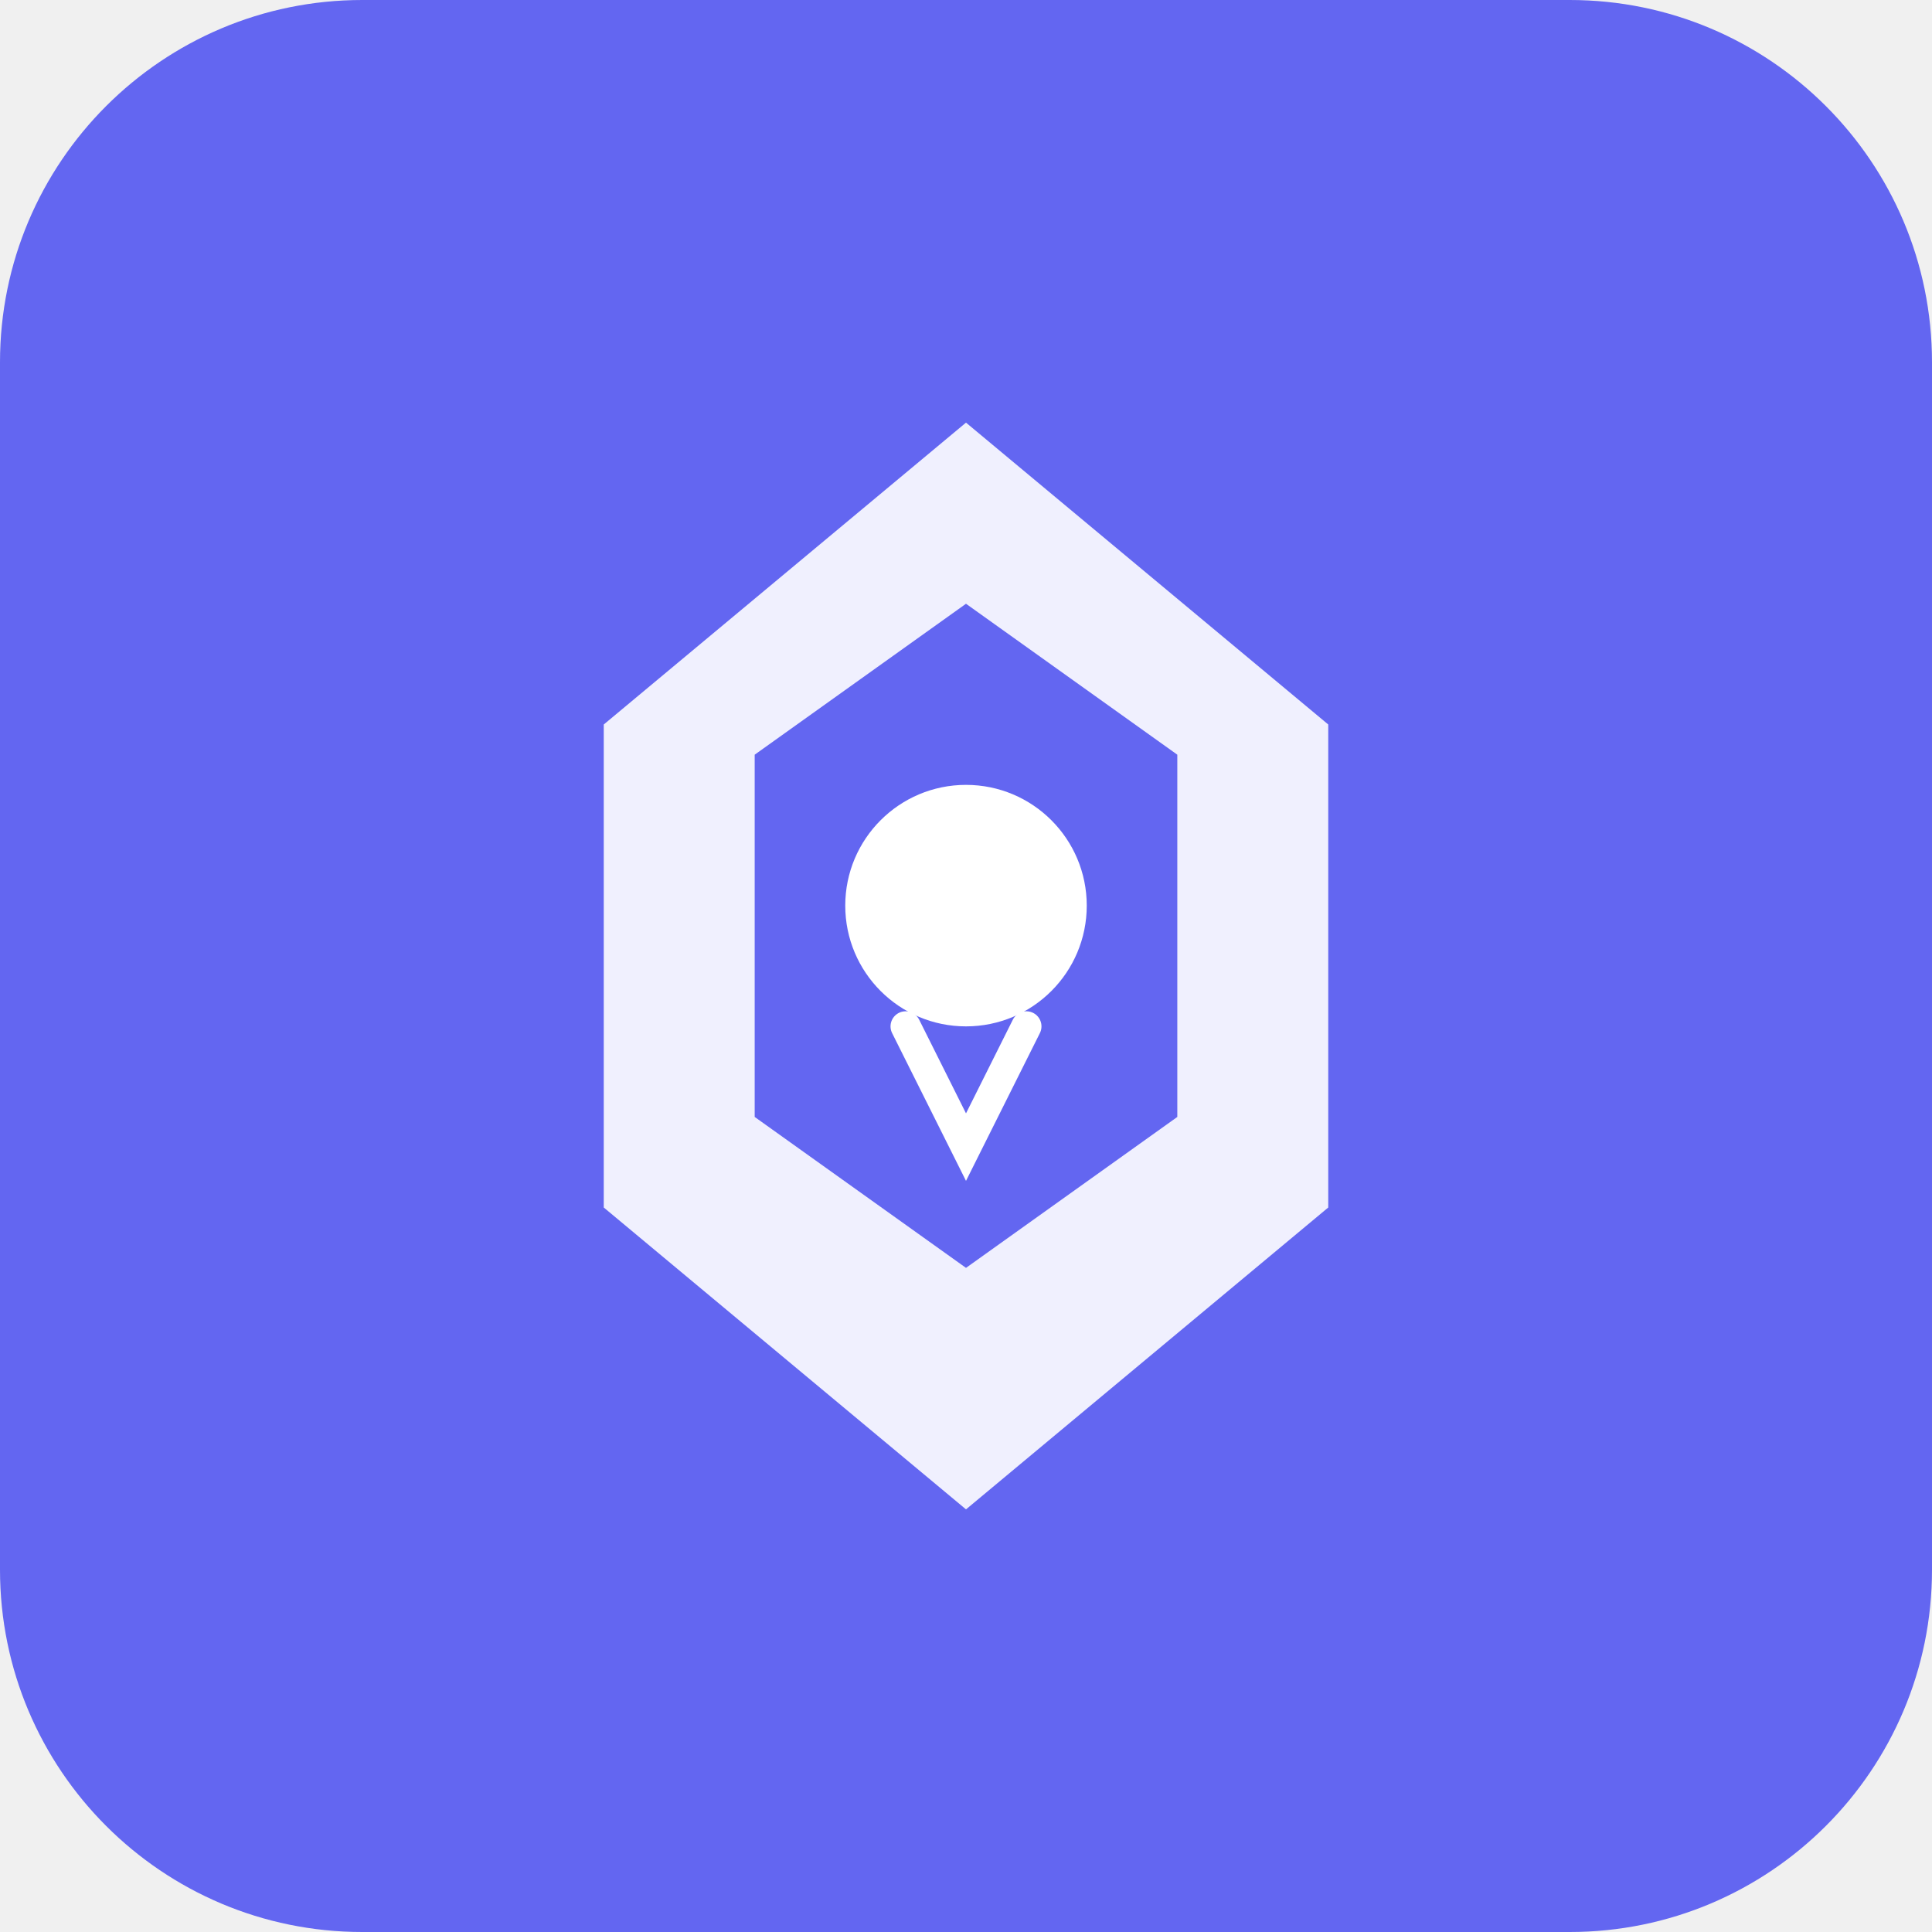
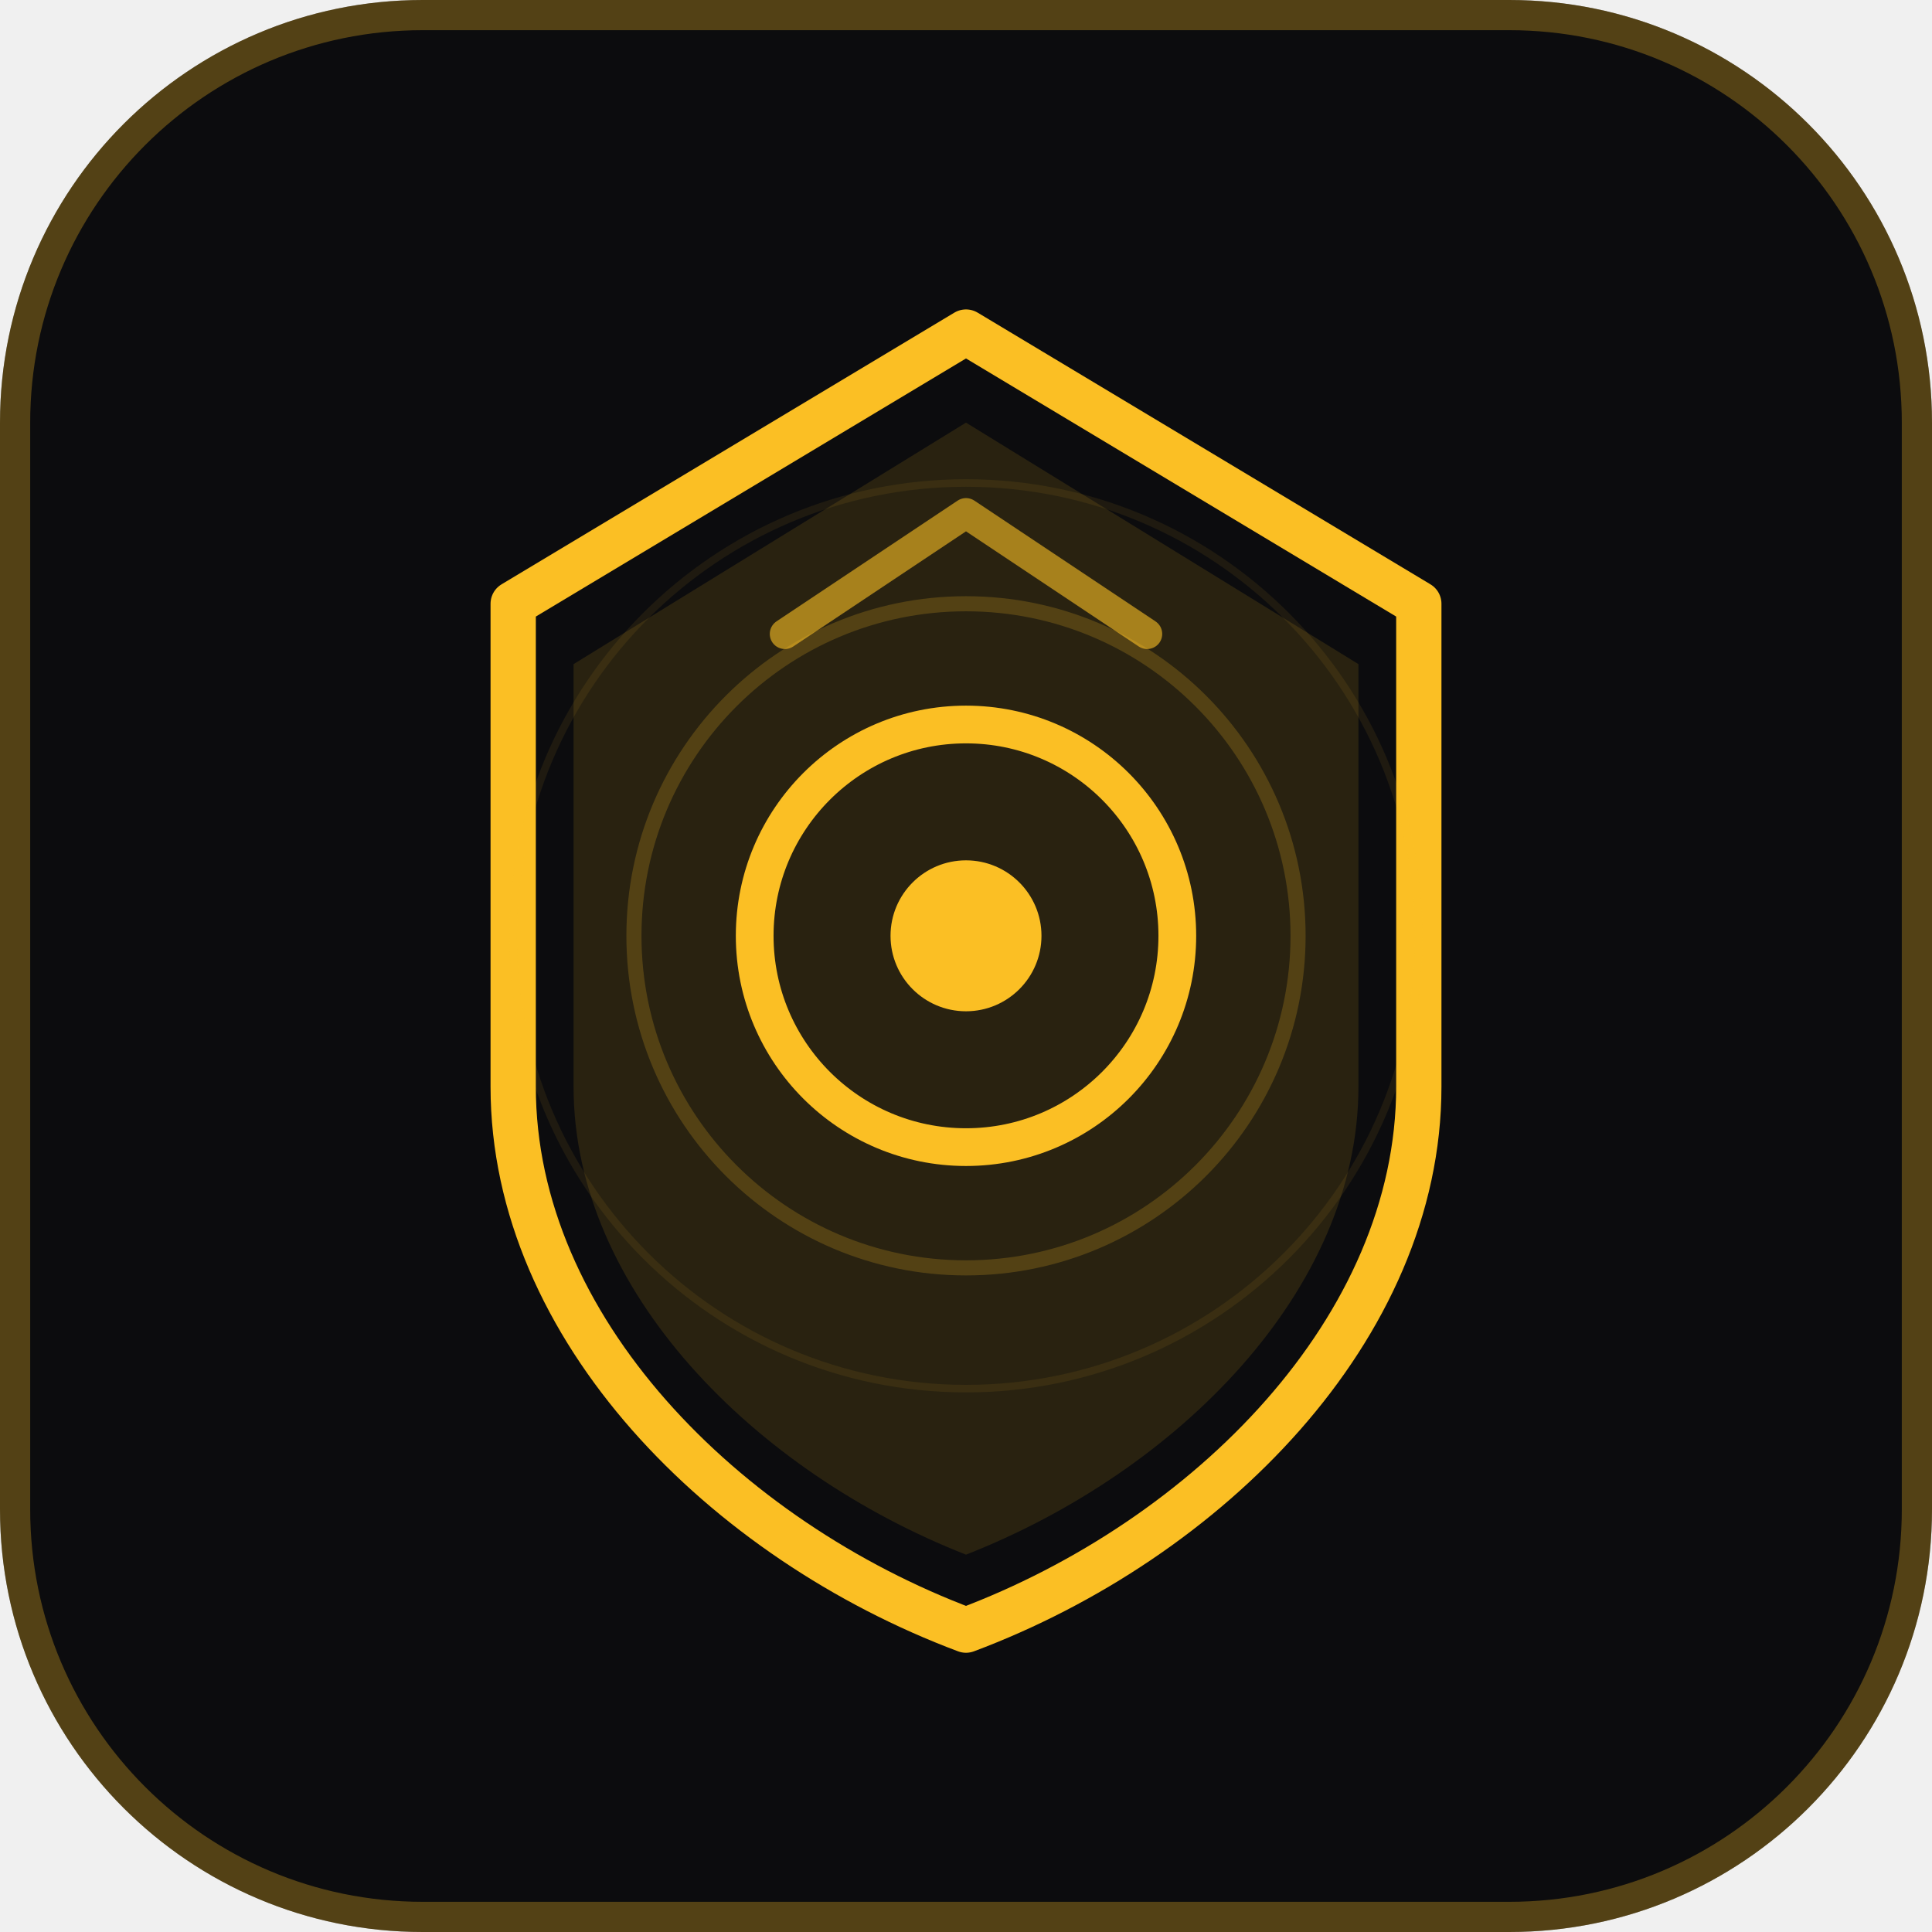
<svg xmlns="http://www.w3.org/2000/svg" viewBox="0 0 128 128" fill="none">
-   <rect width="128" height="128" rx="24" fill="#6366f1" />
-   <path d="M64 28L40 48V80L64 100L88 80V48L64 28Z" fill="white" fill-opacity="0.9" />
-   <path d="M64 40L50 50V74L64 84L78 74V50L64 40Z" fill="#6366f1" />
-   <circle cx="64" cy="60" r="8" fill="white" />
-   <path d="M60 68L64 76L68 68" stroke="white" stroke-width="2" stroke-linecap="round" />
+   <rect width="128" height="128" rx="28" fill="#0c0c0e" />
+   <rect x="1" y="1" width="126" height="126" rx="27" stroke="url(#border)" stroke-width="2" />
+   <path d="M64 22L34 40V72C34 88 48 102 64 108C80 102 94 88 94 72V40L64 22Z" fill="none" stroke="url(#shield-gradient)" stroke-width="3" stroke-linejoin="round" />
+   <path d="M64 28L38 44V72C38 85.5 50 97.5 64 103C78 97.5 90 85.5 90 72V44L64 28Z" fill="url(#shield-fill)" fill-opacity="0.12" />
+   <circle cx="64" cy="62" r="14" stroke="url(#eye-gradient)" stroke-width="2.5" fill="none" />
+   <circle cx="64" cy="62" r="5" fill="#fbbf24" />
+   <circle cx="64" cy="62" r="22" stroke="#fbbf24" stroke-width="1" fill="none" opacity="0.2" />
+   <circle cx="64" cy="62" r="30" stroke="#fbbf24" stroke-width="0.5" fill="none" opacity="0.08" />
+   <path d="M52 42L64 34L76 42" stroke="#fbbf24" stroke-width="2" stroke-linecap="round" stroke-linejoin="round" opacity="0.6" />
+   <defs>
+     <linearGradient id="border" x1="0" y1="0" x2="128" y2="128">
+       <stop offset="0%" stop-color="#fbbf24" stop-opacity="0.3" />
+       <stop offset="100%" stop-color="#f59e0b" stop-opacity="0.05" />
+     </linearGradient>
+     <linearGradient id="shield-gradient" x1="64" y1="22" x2="64" y2="108">
+       <stop offset="0%" stop-color="#fbbf24" />
+       <stop offset="100%" stop-color="#d97706" />
+     </linearGradient>
+     <linearGradient id="shield-fill" x1="64" y1="28" x2="64" y2="103">
+       <stop offset="0%" stop-color="#fbbf24" />
+       <stop offset="100%" stop-color="#f59e0b" stop-opacity="0" />
+     </linearGradient>
+     <linearGradient id="eye-gradient" x1="50" y1="48" x2="78" y2="76">
+       <stop offset="0%" stop-color="#fbbf24" />
+       <stop offset="100%" stop-color="#ef4444" />
+     </linearGradient>
+   </defs>
</svg>
